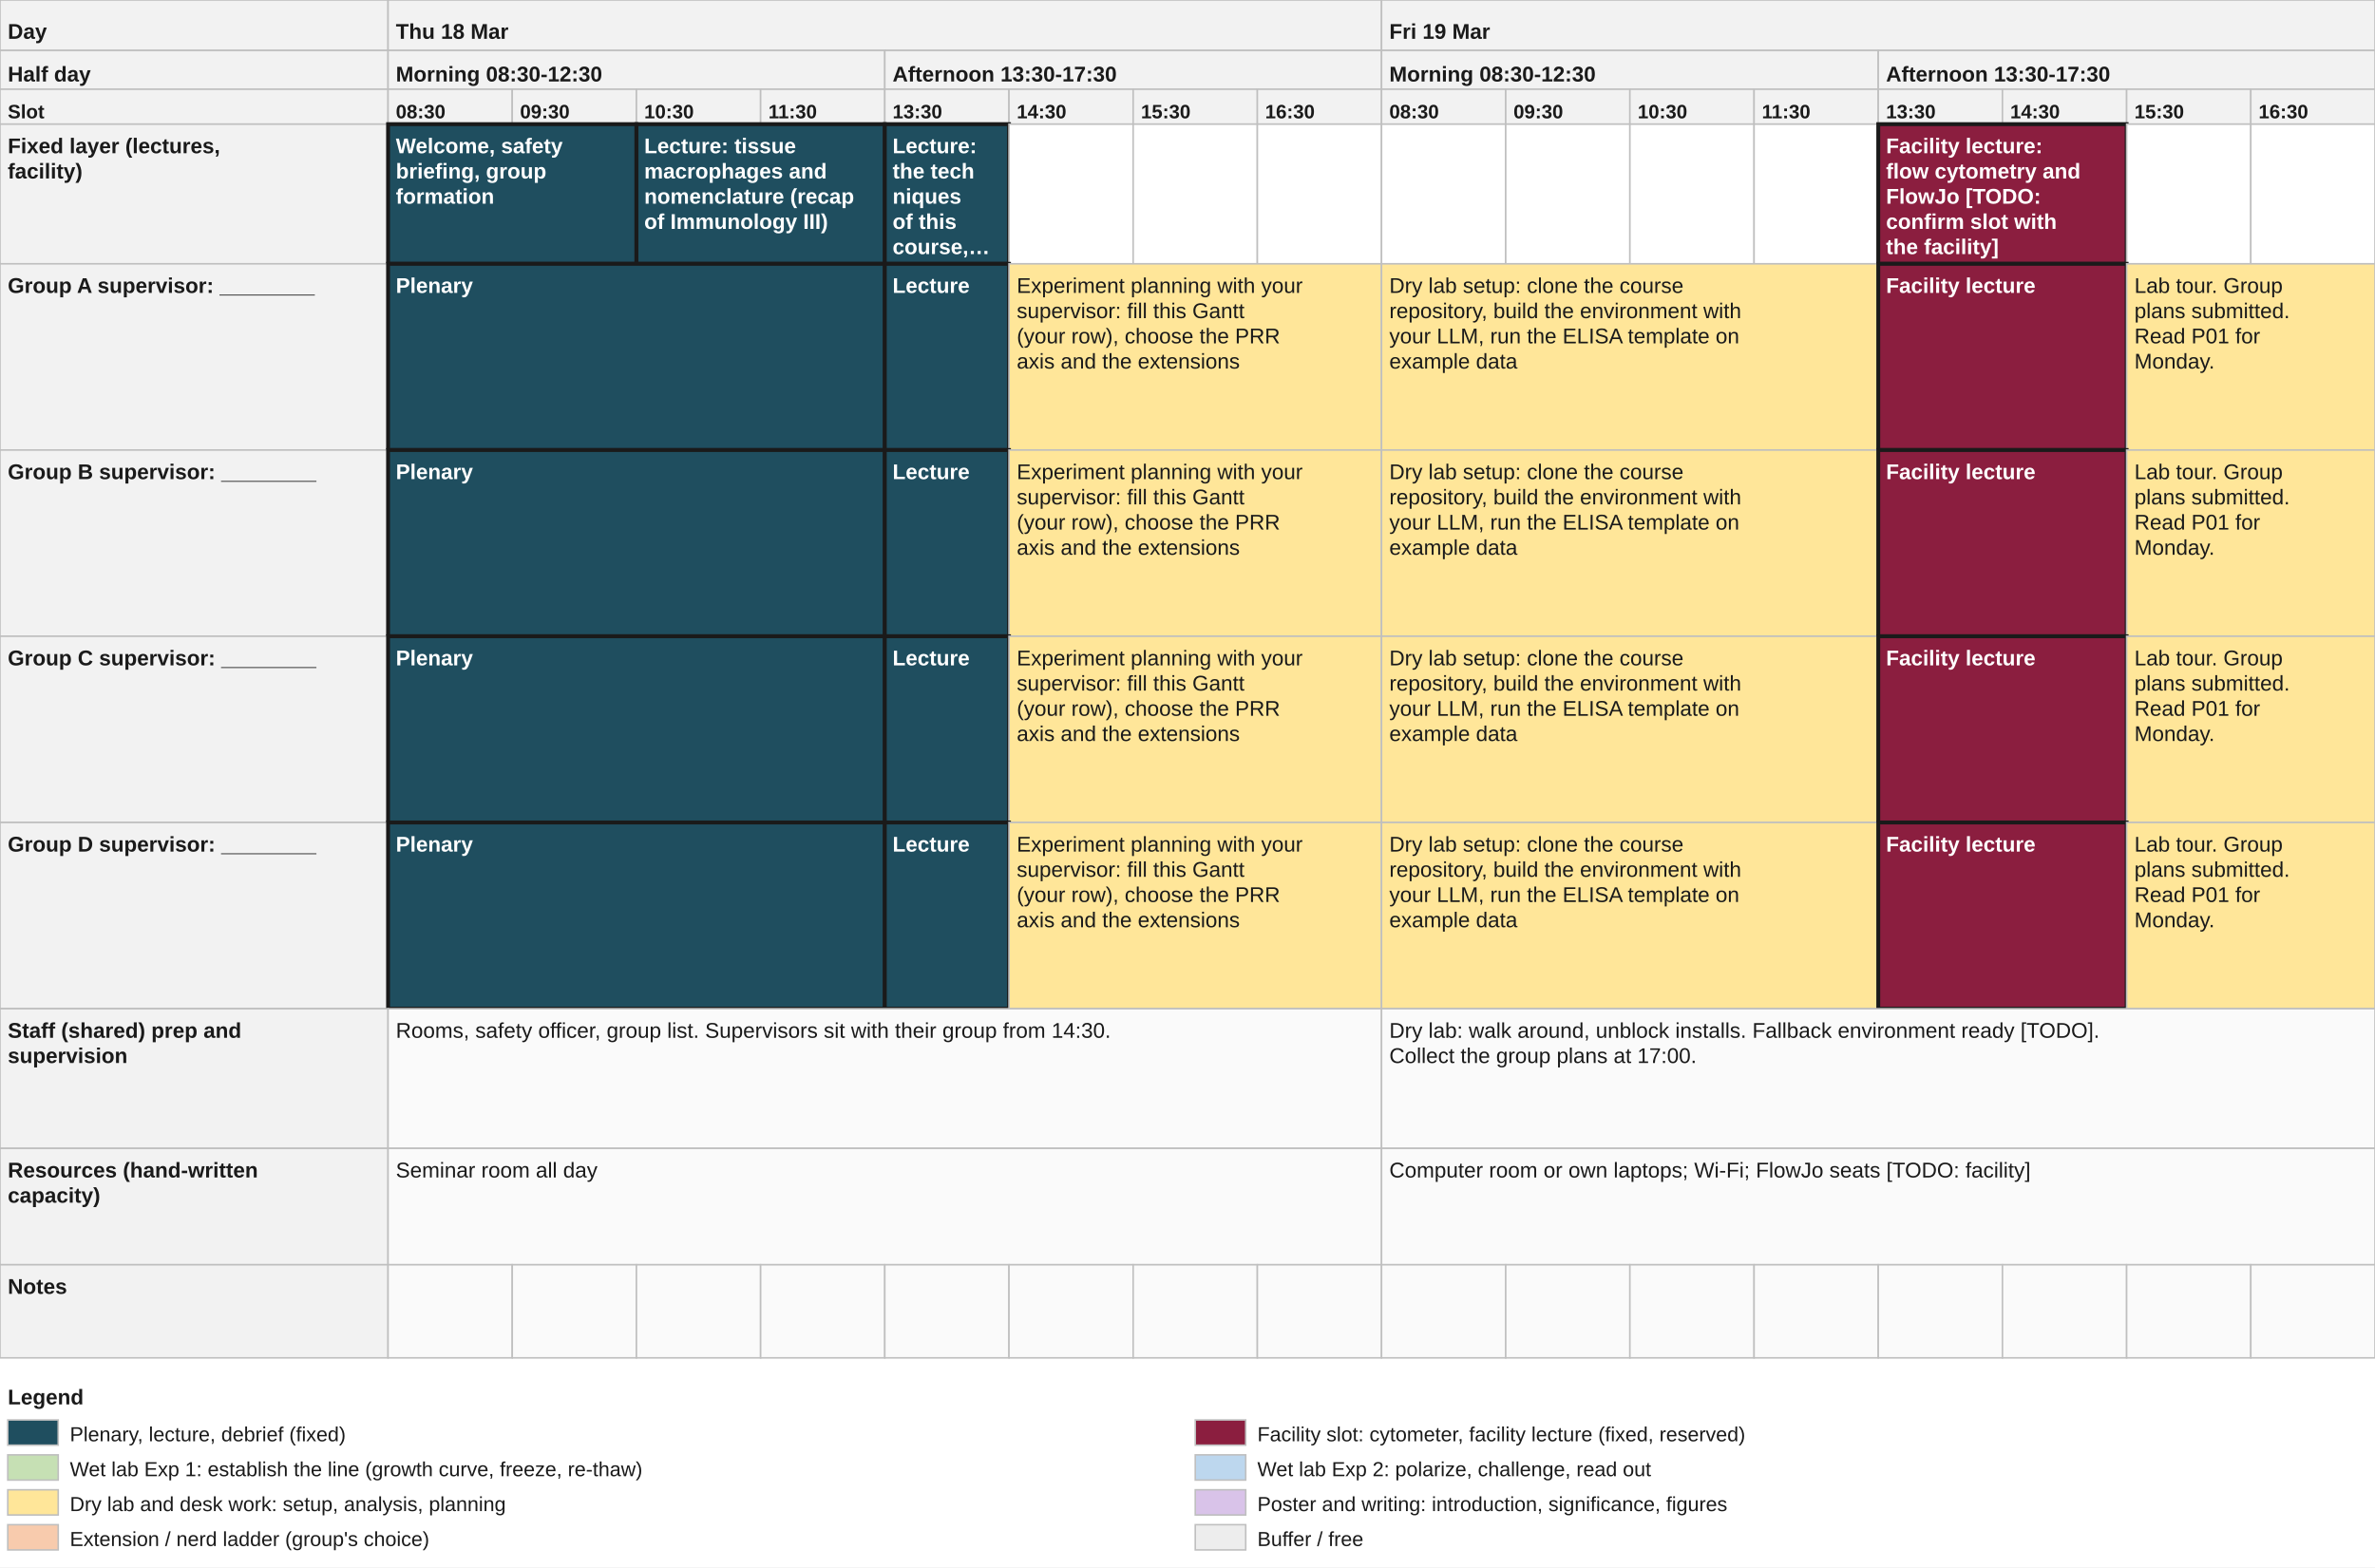
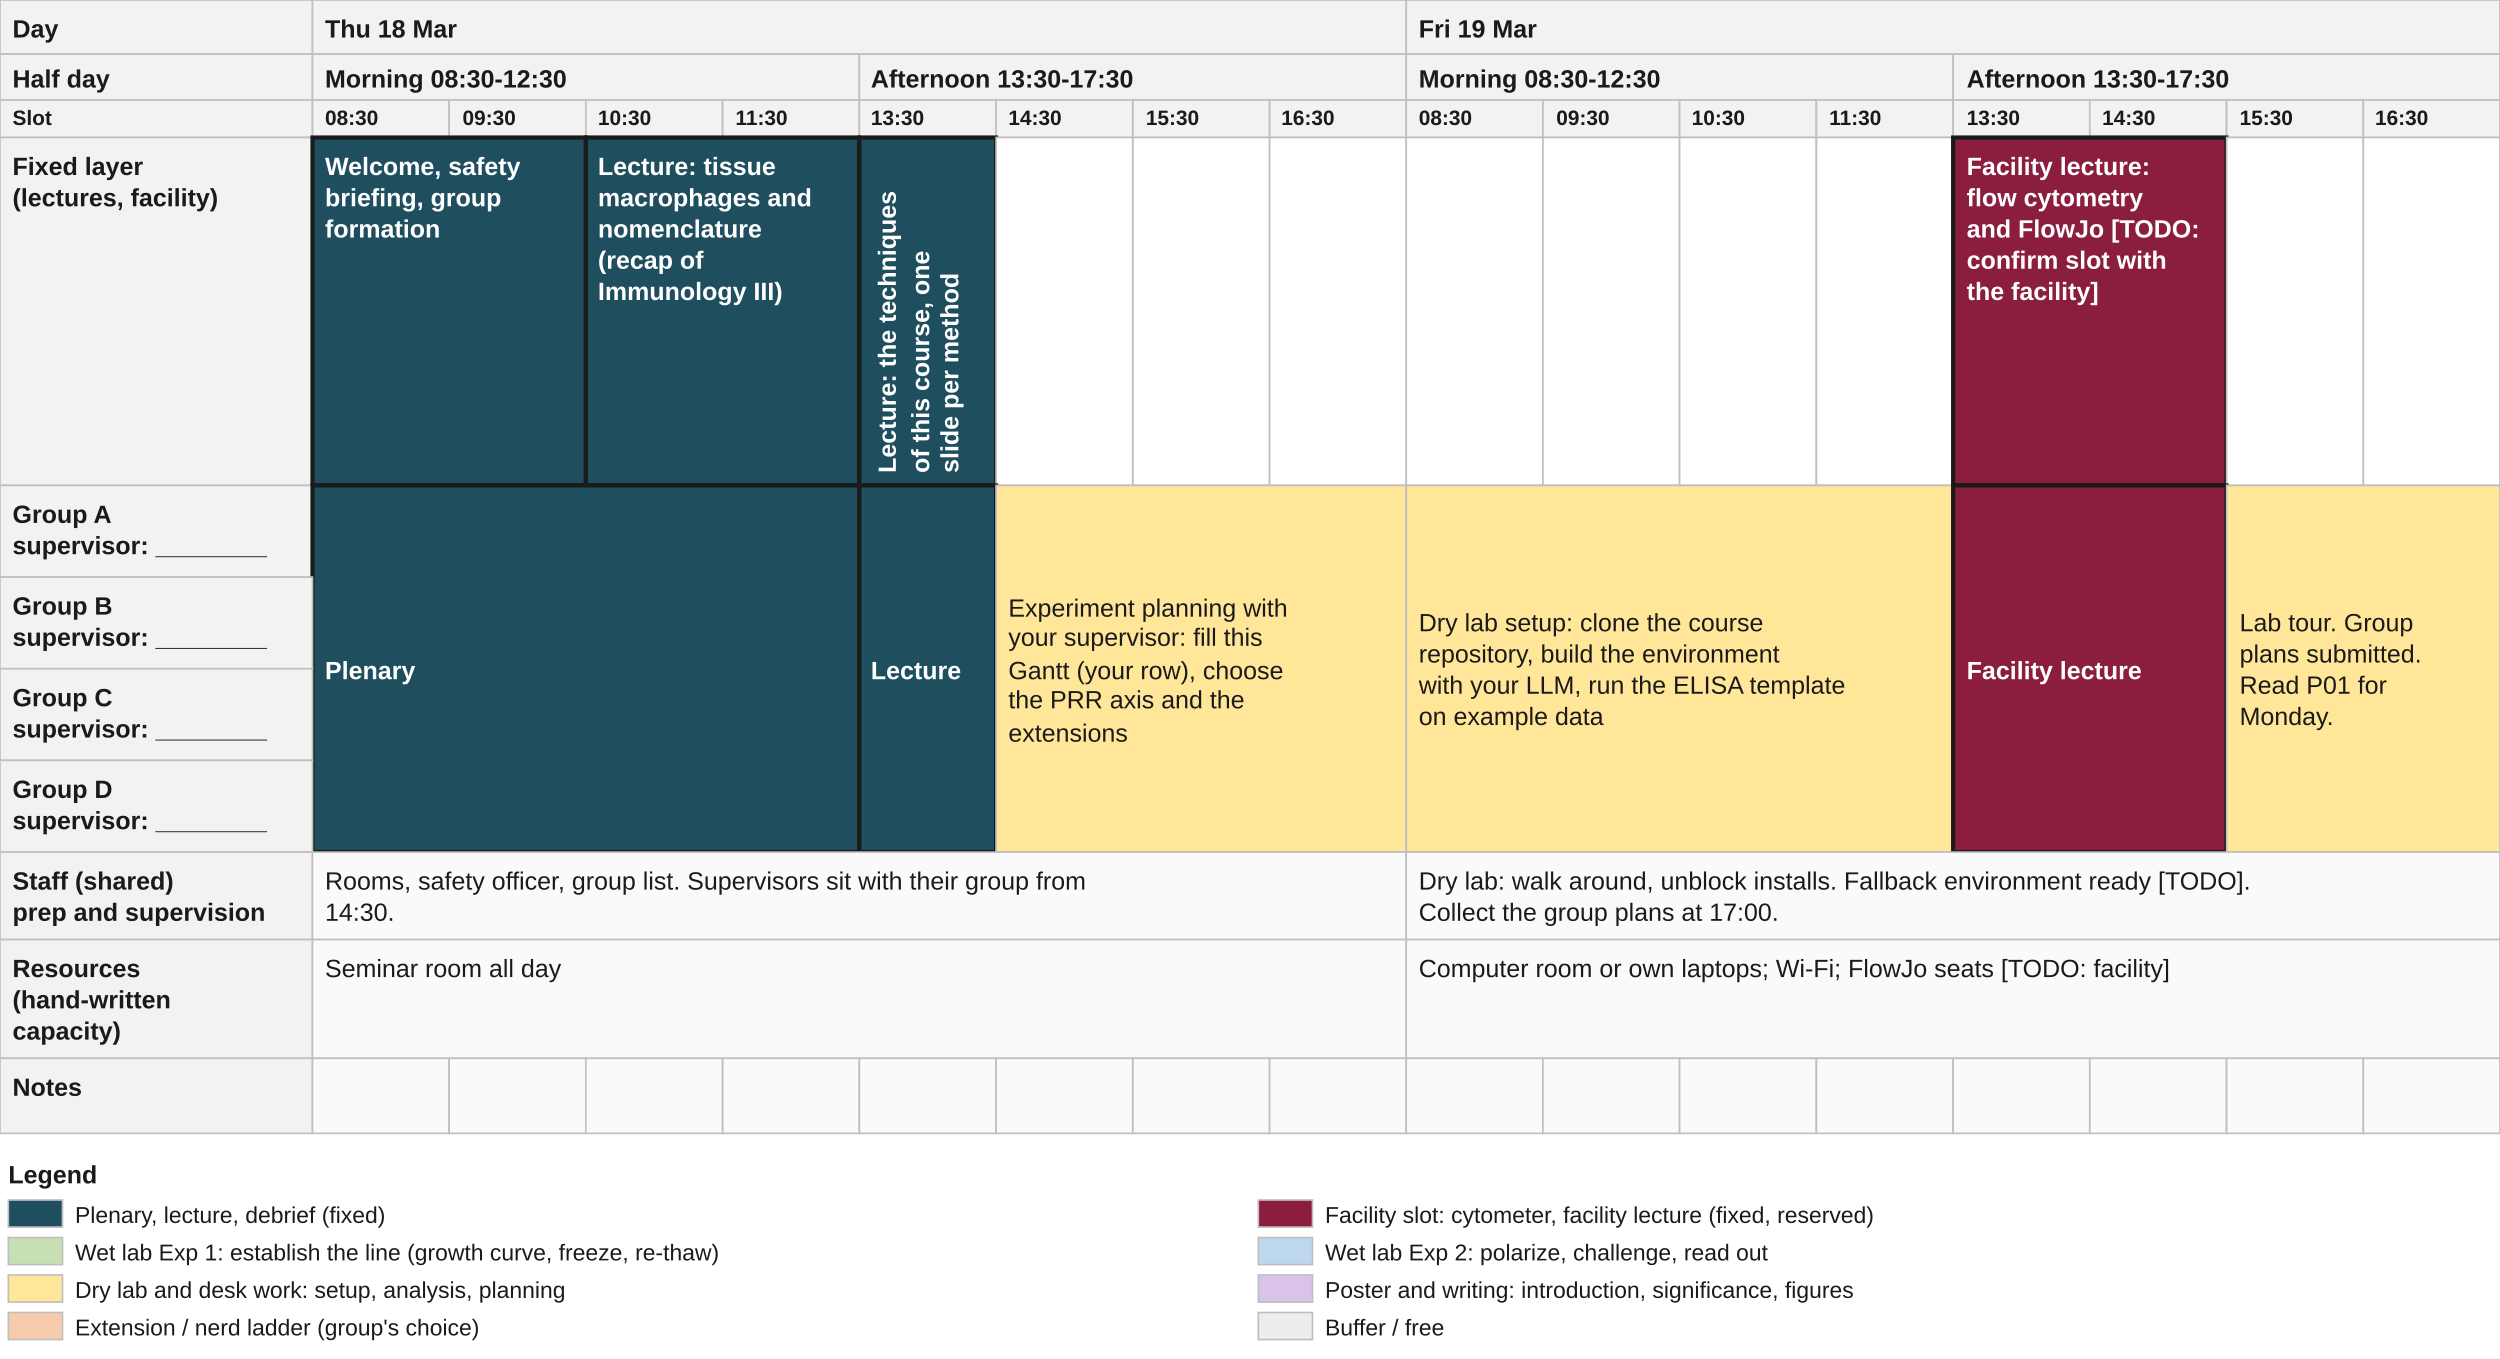
- <svg xmlns="http://www.w3.org/2000/svg" viewBox="0 0 1224 808" width="1224" height="808" font-family="Arial, Helvetica, sans-serif">
-   <rect x="0" y="0" width="1224" height="808" fill="#ffffff" />
-   <rect x="0" y="0" width="200" height="26" fill="#F2F2F2" stroke="#BFBFBF" stroke-width="0.8" />
-   <text x="4" y="20" font-size="11" fill="#1A1A1A" font-weight="bold">Day</text>
-   <rect x="200" y="0" width="512" height="26" fill="#F2F2F2" stroke="#BFBFBF" stroke-width="0.8" />
-   <text x="204" y="20" font-size="11" fill="#1A1A1A" font-weight="bold">Thu 18 Mar</text>
-   <rect x="712" y="0" width="512" height="26" fill="#F2F2F2" stroke="#BFBFBF" stroke-width="0.8" />
-   <text x="716" y="20" font-size="11" fill="#1A1A1A" font-weight="bold">Fri 19 Mar</text>
-   <rect x="0" y="26" width="200" height="20" fill="#F2F2F2" stroke="#BFBFBF" stroke-width="0.8" />
-   <text x="4" y="42" font-size="11" fill="#1A1A1A" font-weight="bold">Half day</text>
-   <rect x="200" y="26" width="256" height="20" fill="#F2F2F2" stroke="#BFBFBF" stroke-width="0.8" />
-   <text x="204" y="42" font-size="11" fill="#1A1A1A" font-weight="bold">Morning 08:30-12:30</text>
-   <rect x="456" y="26" width="256" height="20" fill="#F2F2F2" stroke="#BFBFBF" stroke-width="0.8" />
-   <text x="460" y="42" font-size="11" fill="#1A1A1A" font-weight="bold">Afternoon 13:30-17:30</text>
-   <rect x="712" y="26" width="256" height="20" fill="#F2F2F2" stroke="#BFBFBF" stroke-width="0.8" />
-   <text x="716" y="42" font-size="11" fill="#1A1A1A" font-weight="bold">Morning 08:30-12:30</text>
-   <rect x="968" y="26" width="256" height="20" fill="#F2F2F2" stroke="#BFBFBF" stroke-width="0.8" />
-   <text x="972" y="42" font-size="11" fill="#1A1A1A" font-weight="bold">Afternoon 13:30-17:30</text>
-   <rect x="0" y="46" width="200" height="18" fill="#F2F2F2" stroke="#BFBFBF" stroke-width="0.8" />
-   <text x="4" y="61" font-size="10" fill="#1A1A1A" font-weight="bold">Slot</text>
-   <rect x="200" y="46" width="64" height="18" fill="#F2F2F2" stroke="#BFBFBF" stroke-width="0.8" />
-   <text x="204" y="61" font-size="10" fill="#1A1A1A" font-weight="bold">08:30</text>
-   <rect x="264" y="46" width="64" height="18" fill="#F2F2F2" stroke="#BFBFBF" stroke-width="0.8" />
-   <text x="268" y="61" font-size="10" fill="#1A1A1A" font-weight="bold">09:30</text>
-   <rect x="328" y="46" width="64" height="18" fill="#F2F2F2" stroke="#BFBFBF" stroke-width="0.8" />
-   <text x="332" y="61" font-size="10" fill="#1A1A1A" font-weight="bold">10:30</text>
-   <rect x="392" y="46" width="64" height="18" fill="#F2F2F2" stroke="#BFBFBF" stroke-width="0.8" />
-   <text x="396" y="61" font-size="10" fill="#1A1A1A" font-weight="bold">11:30</text>
-   <rect x="456" y="46" width="64" height="18" fill="#F2F2F2" stroke="#BFBFBF" stroke-width="0.8" />
-   <text x="460" y="61" font-size="10" fill="#1A1A1A" font-weight="bold">13:30</text>
-   <rect x="520" y="46" width="64" height="18" fill="#F2F2F2" stroke="#BFBFBF" stroke-width="0.8" />
-   <text x="524" y="61" font-size="10" fill="#1A1A1A" font-weight="bold">14:30</text>
-   <rect x="584" y="46" width="64" height="18" fill="#F2F2F2" stroke="#BFBFBF" stroke-width="0.8" />
-   <text x="588" y="61" font-size="10" fill="#1A1A1A" font-weight="bold">15:30</text>
-   <rect x="648" y="46" width="64" height="18" fill="#F2F2F2" stroke="#BFBFBF" stroke-width="0.8" />
-   <text x="652" y="61" font-size="10" fill="#1A1A1A" font-weight="bold">16:30</text>
-   <rect x="712" y="46" width="64" height="18" fill="#F2F2F2" stroke="#BFBFBF" stroke-width="0.8" />
-   <text x="716" y="61" font-size="10" fill="#1A1A1A" font-weight="bold">08:30</text>
-   <rect x="776" y="46" width="64" height="18" fill="#F2F2F2" stroke="#BFBFBF" stroke-width="0.8" />
-   <text x="780" y="61" font-size="10" fill="#1A1A1A" font-weight="bold">09:30</text>
-   <rect x="840" y="46" width="64" height="18" fill="#F2F2F2" stroke="#BFBFBF" stroke-width="0.8" />
-   <text x="844" y="61" font-size="10" fill="#1A1A1A" font-weight="bold">10:30</text>
-   <rect x="904" y="46" width="64" height="18" fill="#F2F2F2" stroke="#BFBFBF" stroke-width="0.8" />
-   <text x="908" y="61" font-size="10" fill="#1A1A1A" font-weight="bold">11:30</text>
-   <rect x="968" y="46" width="64" height="18" fill="#F2F2F2" stroke="#BFBFBF" stroke-width="0.8" />
-   <text x="972" y="61" font-size="10" fill="#1A1A1A" font-weight="bold">13:30</text>
-   <rect x="1032" y="46" width="64" height="18" fill="#F2F2F2" stroke="#BFBFBF" stroke-width="0.8" />
-   <text x="1036" y="61" font-size="10" fill="#1A1A1A" font-weight="bold">14:30</text>
-   <rect x="1096" y="46" width="64" height="18" fill="#F2F2F2" stroke="#BFBFBF" stroke-width="0.8" />
-   <text x="1100" y="61" font-size="10" fill="#1A1A1A" font-weight="bold">15:30</text>
-   <rect x="1160" y="46" width="64" height="18" fill="#F2F2F2" stroke="#BFBFBF" stroke-width="0.8" />
-   <text x="1164" y="61" font-size="10" fill="#1A1A1A" font-weight="bold">16:30</text>
-   <rect x="0" y="64" width="200" height="72" fill="#F2F2F2" stroke="#BFBFBF" stroke-width="0.8" />
-   <text x="4" y="79" font-size="11" fill="#1A1A1A" font-weight="bold">Fixed layer (lectures,</text>
-   <text x="4" y="92" font-size="11" fill="#1A1A1A" font-weight="bold">facility)</text>
-   <rect x="200" y="64" width="128" height="72" fill="#1F4E5F" stroke="#1A1A1A" stroke-width="2" />
-   <text x="204" y="79" font-size="11" fill="#FFFFFF" font-weight="bold">Welcome, safety</text>
-   <text x="204" y="92" font-size="11" fill="#FFFFFF" font-weight="bold">briefing, group</text>
-   <text x="204" y="105" font-size="11" fill="#FFFFFF" font-weight="bold">formation</text>
-   <rect x="328" y="64" width="128" height="72" fill="#1F4E5F" stroke="#1A1A1A" stroke-width="2" />
-   <text x="332" y="79" font-size="11" fill="#FFFFFF" font-weight="bold">Lecture: tissue</text>
-   <text x="332" y="92" font-size="11" fill="#FFFFFF" font-weight="bold">macrophages and</text>
-   <text x="332" y="105" font-size="11" fill="#FFFFFF" font-weight="bold">nomenclature (recap</text>
-   <text x="332" y="118" font-size="11" fill="#FFFFFF" font-weight="bold">of Immunology III)</text>
-   <rect x="456" y="64" width="64" height="72" fill="#1F4E5F" stroke="#1A1A1A" stroke-width="2" />
-   <text x="460" y="79" font-size="11" fill="#FFFFFF" font-weight="bold">Lecture:</text>
-   <text x="460" y="92" font-size="11" fill="#FFFFFF" font-weight="bold">the tech</text>
-   <text x="460" y="105" font-size="11" fill="#FFFFFF" font-weight="bold">niques</text>
-   <text x="460" y="118" font-size="11" fill="#FFFFFF" font-weight="bold">of this</text>
-   <text x="460" y="131" font-size="11" fill="#FFFFFF" font-weight="bold">course,…</text>
-   <rect x="520" y="64" width="64" height="72" fill="#FFFFFF" stroke="#BFBFBF" stroke-width="0.8" />
-   <rect x="584" y="64" width="64" height="72" fill="#FFFFFF" stroke="#BFBFBF" stroke-width="0.8" />
-   <rect x="648" y="64" width="64" height="72" fill="#FFFFFF" stroke="#BFBFBF" stroke-width="0.8" />
-   <rect x="712" y="64" width="64" height="72" fill="#FFFFFF" stroke="#BFBFBF" stroke-width="0.8" />
-   <rect x="776" y="64" width="64" height="72" fill="#FFFFFF" stroke="#BFBFBF" stroke-width="0.8" />
-   <rect x="840" y="64" width="64" height="72" fill="#FFFFFF" stroke="#BFBFBF" stroke-width="0.8" />
-   <rect x="904" y="64" width="64" height="72" fill="#FFFFFF" stroke="#BFBFBF" stroke-width="0.8" />
-   <rect x="968" y="64" width="128" height="72" fill="#8B1E3F" stroke="#1A1A1A" stroke-width="2" />
-   <text x="972" y="79" font-size="11" fill="#FFFFFF" font-weight="bold">Facility lecture:</text>
-   <text x="972" y="92" font-size="11" fill="#FFFFFF" font-weight="bold">flow cytometry and</text>
-   <text x="972" y="105" font-size="11" fill="#FFFFFF" font-weight="bold">FlowJo [TODO:</text>
-   <text x="972" y="118" font-size="11" fill="#FFFFFF" font-weight="bold">confirm slot with</text>
-   <text x="972" y="131" font-size="11" fill="#FFFFFF" font-weight="bold">the facility]</text>
-   <rect x="1096" y="64" width="64" height="72" fill="#FFFFFF" stroke="#BFBFBF" stroke-width="0.8" />
-   <rect x="1160" y="64" width="64" height="72" fill="#FFFFFF" stroke="#BFBFBF" stroke-width="0.8" />
-   <rect x="0" y="136" width="200" height="96" fill="#F2F2F2" stroke="#BFBFBF" stroke-width="0.8" />
-   <text x="4" y="151" font-size="11" fill="#1A1A1A" font-weight="bold">Group A supervisor: ________</text>
-   <rect x="200" y="136" width="256" height="96" fill="#1F4E5F" stroke="#1A1A1A" stroke-width="2" />
-   <text x="204" y="151" font-size="11" fill="#FFFFFF" font-weight="bold">Plenary</text>
-   <rect x="456" y="136" width="64" height="96" fill="#1F4E5F" stroke="#1A1A1A" stroke-width="2" />
-   <text x="460" y="151" font-size="11" fill="#FFFFFF" font-weight="bold">Lecture</text>
-   <rect x="520" y="136" width="192" height="96" fill="#FFE699" stroke="#BFBFBF" stroke-width="0.8" />
-   <text x="524" y="151" font-size="11" fill="#1A1A1A">Experiment planning with your</text>
-   <text x="524" y="164" font-size="11" fill="#1A1A1A">supervisor: fill this Gantt</text>
-   <text x="524" y="177" font-size="11" fill="#1A1A1A">(your row), choose the PRR</text>
-   <text x="524" y="190" font-size="11" fill="#1A1A1A">axis and the extensions</text>
-   <rect x="712" y="136" width="256" height="96" fill="#FFE699" stroke="#BFBFBF" stroke-width="0.8" />
-   <text x="716" y="151" font-size="11" fill="#1A1A1A">Dry lab setup: clone the course</text>
-   <text x="716" y="164" font-size="11" fill="#1A1A1A">repository, build the environment with</text>
-   <text x="716" y="177" font-size="11" fill="#1A1A1A">your LLM, run the ELISA template on</text>
-   <text x="716" y="190" font-size="11" fill="#1A1A1A">example data</text>
-   <rect x="968" y="136" width="128" height="96" fill="#8B1E3F" stroke="#1A1A1A" stroke-width="2" />
-   <text x="972" y="151" font-size="11" fill="#FFFFFF" font-weight="bold">Facility lecture</text>
-   <rect x="1096" y="136" width="128" height="96" fill="#FFE699" stroke="#BFBFBF" stroke-width="0.8" />
-   <text x="1100" y="151" font-size="11" fill="#1A1A1A">Lab tour. Group</text>
-   <text x="1100" y="164" font-size="11" fill="#1A1A1A">plans submitted.</text>
-   <text x="1100" y="177" font-size="11" fill="#1A1A1A">Read P01 for</text>
-   <text x="1100" y="190" font-size="11" fill="#1A1A1A">Monday.</text>
-   <rect x="0" y="232" width="200" height="96" fill="#F2F2F2" stroke="#BFBFBF" stroke-width="0.8" />
-   <text x="4" y="247" font-size="11" fill="#1A1A1A" font-weight="bold">Group B supervisor: ________</text>
-   <rect x="200" y="232" width="256" height="96" fill="#1F4E5F" stroke="#1A1A1A" stroke-width="2" />
-   <text x="204" y="247" font-size="11" fill="#FFFFFF" font-weight="bold">Plenary</text>
-   <rect x="456" y="232" width="64" height="96" fill="#1F4E5F" stroke="#1A1A1A" stroke-width="2" />
-   <text x="460" y="247" font-size="11" fill="#FFFFFF" font-weight="bold">Lecture</text>
-   <rect x="520" y="232" width="192" height="96" fill="#FFE699" stroke="#BFBFBF" stroke-width="0.8" />
-   <text x="524" y="247" font-size="11" fill="#1A1A1A">Experiment planning with your</text>
-   <text x="524" y="260" font-size="11" fill="#1A1A1A">supervisor: fill this Gantt</text>
-   <text x="524" y="273" font-size="11" fill="#1A1A1A">(your row), choose the PRR</text>
-   <text x="524" y="286" font-size="11" fill="#1A1A1A">axis and the extensions</text>
-   <rect x="712" y="232" width="256" height="96" fill="#FFE699" stroke="#BFBFBF" stroke-width="0.8" />
-   <text x="716" y="247" font-size="11" fill="#1A1A1A">Dry lab setup: clone the course</text>
-   <text x="716" y="260" font-size="11" fill="#1A1A1A">repository, build the environment with</text>
-   <text x="716" y="273" font-size="11" fill="#1A1A1A">your LLM, run the ELISA template on</text>
-   <text x="716" y="286" font-size="11" fill="#1A1A1A">example data</text>
-   <rect x="968" y="232" width="128" height="96" fill="#8B1E3F" stroke="#1A1A1A" stroke-width="2" />
-   <text x="972" y="247" font-size="11" fill="#FFFFFF" font-weight="bold">Facility lecture</text>
-   <rect x="1096" y="232" width="128" height="96" fill="#FFE699" stroke="#BFBFBF" stroke-width="0.8" />
-   <text x="1100" y="247" font-size="11" fill="#1A1A1A">Lab tour. Group</text>
-   <text x="1100" y="260" font-size="11" fill="#1A1A1A">plans submitted.</text>
-   <text x="1100" y="273" font-size="11" fill="#1A1A1A">Read P01 for</text>
-   <text x="1100" y="286" font-size="11" fill="#1A1A1A">Monday.</text>
-   <rect x="0" y="328" width="200" height="96" fill="#F2F2F2" stroke="#BFBFBF" stroke-width="0.8" />
-   <text x="4" y="343" font-size="11" fill="#1A1A1A" font-weight="bold">Group C supervisor: ________</text>
-   <rect x="200" y="328" width="256" height="96" fill="#1F4E5F" stroke="#1A1A1A" stroke-width="2" />
-   <text x="204" y="343" font-size="11" fill="#FFFFFF" font-weight="bold">Plenary</text>
-   <rect x="456" y="328" width="64" height="96" fill="#1F4E5F" stroke="#1A1A1A" stroke-width="2" />
-   <text x="460" y="343" font-size="11" fill="#FFFFFF" font-weight="bold">Lecture</text>
-   <rect x="520" y="328" width="192" height="96" fill="#FFE699" stroke="#BFBFBF" stroke-width="0.8" />
-   <text x="524" y="343" font-size="11" fill="#1A1A1A">Experiment planning with your</text>
-   <text x="524" y="356" font-size="11" fill="#1A1A1A">supervisor: fill this Gantt</text>
-   <text x="524" y="369" font-size="11" fill="#1A1A1A">(your row), choose the PRR</text>
-   <text x="524" y="382" font-size="11" fill="#1A1A1A">axis and the extensions</text>
-   <rect x="712" y="328" width="256" height="96" fill="#FFE699" stroke="#BFBFBF" stroke-width="0.8" />
-   <text x="716" y="343" font-size="11" fill="#1A1A1A">Dry lab setup: clone the course</text>
-   <text x="716" y="356" font-size="11" fill="#1A1A1A">repository, build the environment with</text>
-   <text x="716" y="369" font-size="11" fill="#1A1A1A">your LLM, run the ELISA template on</text>
-   <text x="716" y="382" font-size="11" fill="#1A1A1A">example data</text>
-   <rect x="968" y="328" width="128" height="96" fill="#8B1E3F" stroke="#1A1A1A" stroke-width="2" />
-   <text x="972" y="343" font-size="11" fill="#FFFFFF" font-weight="bold">Facility lecture</text>
-   <rect x="1096" y="328" width="128" height="96" fill="#FFE699" stroke="#BFBFBF" stroke-width="0.8" />
-   <text x="1100" y="343" font-size="11" fill="#1A1A1A">Lab tour. Group</text>
-   <text x="1100" y="356" font-size="11" fill="#1A1A1A">plans submitted.</text>
-   <text x="1100" y="369" font-size="11" fill="#1A1A1A">Read P01 for</text>
-   <text x="1100" y="382" font-size="11" fill="#1A1A1A">Monday.</text>
-   <rect x="0" y="424" width="200" height="96" fill="#F2F2F2" stroke="#BFBFBF" stroke-width="0.8" />
-   <text x="4" y="439" font-size="11" fill="#1A1A1A" font-weight="bold">Group D supervisor: ________</text>
-   <rect x="200" y="424" width="256" height="96" fill="#1F4E5F" stroke="#1A1A1A" stroke-width="2" />
-   <text x="204" y="439" font-size="11" fill="#FFFFFF" font-weight="bold">Plenary</text>
-   <rect x="456" y="424" width="64" height="96" fill="#1F4E5F" stroke="#1A1A1A" stroke-width="2" />
-   <text x="460" y="439" font-size="11" fill="#FFFFFF" font-weight="bold">Lecture</text>
-   <rect x="520" y="424" width="192" height="96" fill="#FFE699" stroke="#BFBFBF" stroke-width="0.8" />
-   <text x="524" y="439" font-size="11" fill="#1A1A1A">Experiment planning with your</text>
-   <text x="524" y="452" font-size="11" fill="#1A1A1A">supervisor: fill this Gantt</text>
-   <text x="524" y="465" font-size="11" fill="#1A1A1A">(your row), choose the PRR</text>
-   <text x="524" y="478" font-size="11" fill="#1A1A1A">axis and the extensions</text>
-   <rect x="712" y="424" width="256" height="96" fill="#FFE699" stroke="#BFBFBF" stroke-width="0.8" />
-   <text x="716" y="439" font-size="11" fill="#1A1A1A">Dry lab setup: clone the course</text>
-   <text x="716" y="452" font-size="11" fill="#1A1A1A">repository, build the environment with</text>
-   <text x="716" y="465" font-size="11" fill="#1A1A1A">your LLM, run the ELISA template on</text>
-   <text x="716" y="478" font-size="11" fill="#1A1A1A">example data</text>
-   <rect x="968" y="424" width="128" height="96" fill="#8B1E3F" stroke="#1A1A1A" stroke-width="2" />
-   <text x="972" y="439" font-size="11" fill="#FFFFFF" font-weight="bold">Facility lecture</text>
-   <rect x="1096" y="424" width="128" height="96" fill="#FFE699" stroke="#BFBFBF" stroke-width="0.8" />
-   <text x="1100" y="439" font-size="11" fill="#1A1A1A">Lab tour. Group</text>
-   <text x="1100" y="452" font-size="11" fill="#1A1A1A">plans submitted.</text>
-   <text x="1100" y="465" font-size="11" fill="#1A1A1A">Read P01 for</text>
-   <text x="1100" y="478" font-size="11" fill="#1A1A1A">Monday.</text>
-   <rect x="0" y="520" width="200" height="72" fill="#F2F2F2" stroke="#BFBFBF" stroke-width="0.8" />
-   <text x="4" y="535" font-size="11" fill="#1A1A1A" font-weight="bold">Staff (shared) prep and</text>
-   <text x="4" y="548" font-size="11" fill="#1A1A1A" font-weight="bold">supervision</text>
-   <rect x="200" y="520" width="512" height="72" fill="#FAFAFA" stroke="#BFBFBF" stroke-width="0.8" />
-   <text x="204" y="535" font-size="11" fill="#1A1A1A">Rooms, safety officer, group list. Supervisors sit with their group from 14:30.</text>
-   <rect x="712" y="520" width="512" height="72" fill="#FAFAFA" stroke="#BFBFBF" stroke-width="0.8" />
-   <text x="716" y="535" font-size="11" fill="#1A1A1A">Dry lab: walk around, unblock installs. Fallback environment ready [TODO].</text>
-   <text x="716" y="548" font-size="11" fill="#1A1A1A">Collect the group plans at 17:00.</text>
-   <rect x="0" y="592" width="200" height="60" fill="#F2F2F2" stroke="#BFBFBF" stroke-width="0.8" />
-   <text x="4" y="607" font-size="11" fill="#1A1A1A" font-weight="bold">Resources (hand-written</text>
-   <text x="4" y="620" font-size="11" fill="#1A1A1A" font-weight="bold">capacity)</text>
-   <rect x="200" y="592" width="512" height="60" fill="#FAFAFA" stroke="#BFBFBF" stroke-width="0.8" />
-   <text x="204" y="607" font-size="11" fill="#1A1A1A">Seminar room all day</text>
-   <rect x="712" y="592" width="512" height="60" fill="#FAFAFA" stroke="#BFBFBF" stroke-width="0.8" />
-   <text x="716" y="607" font-size="11" fill="#1A1A1A">Computer room or own laptops; Wi-Fi; FlowJo seats [TODO: facility]</text>
-   <rect x="0" y="652" width="200" height="48" fill="#F2F2F2" stroke="#BFBFBF" stroke-width="0.8" />
-   <text x="4" y="667" font-size="11" fill="#1A1A1A" font-weight="bold">Notes</text>
-   <rect x="200" y="652" width="64" height="48" fill="#FAFAFA" stroke="#BFBFBF" stroke-width="0.8" />
-   <rect x="264" y="652" width="64" height="48" fill="#FAFAFA" stroke="#BFBFBF" stroke-width="0.8" />
-   <rect x="328" y="652" width="64" height="48" fill="#FAFAFA" stroke="#BFBFBF" stroke-width="0.8" />
-   <rect x="392" y="652" width="64" height="48" fill="#FAFAFA" stroke="#BFBFBF" stroke-width="0.8" />
-   <rect x="456" y="652" width="64" height="48" fill="#FAFAFA" stroke="#BFBFBF" stroke-width="0.8" />
-   <rect x="520" y="652" width="64" height="48" fill="#FAFAFA" stroke="#BFBFBF" stroke-width="0.8" />
-   <rect x="584" y="652" width="64" height="48" fill="#FAFAFA" stroke="#BFBFBF" stroke-width="0.8" />
-   <rect x="648" y="652" width="64" height="48" fill="#FAFAFA" stroke="#BFBFBF" stroke-width="0.8" />
-   <rect x="712" y="652" width="64" height="48" fill="#FAFAFA" stroke="#BFBFBF" stroke-width="0.8" />
-   <rect x="776" y="652" width="64" height="48" fill="#FAFAFA" stroke="#BFBFBF" stroke-width="0.8" />
-   <rect x="840" y="652" width="64" height="48" fill="#FAFAFA" stroke="#BFBFBF" stroke-width="0.8" />
-   <rect x="904" y="652" width="64" height="48" fill="#FAFAFA" stroke="#BFBFBF" stroke-width="0.8" />
-   <rect x="968" y="652" width="64" height="48" fill="#FAFAFA" stroke="#BFBFBF" stroke-width="0.8" />
-   <rect x="1032" y="652" width="64" height="48" fill="#FAFAFA" stroke="#BFBFBF" stroke-width="0.8" />
-   <rect x="1096" y="652" width="64" height="48" fill="#FAFAFA" stroke="#BFBFBF" stroke-width="0.8" />
-   <rect x="1160" y="652" width="64" height="48" fill="#FAFAFA" stroke="#BFBFBF" stroke-width="0.8" />
-   <text x="4" y="724" font-size="11" font-weight="bold" fill="#1A1A1A">Legend</text>
-   <rect x="4" y="732" width="26" height="13" fill="#1F4E5F" stroke="#BFBFBF" stroke-width="0.8" />
-   <text x="36" y="743" font-size="10.5" fill="#1A1A1A">Plenary, lecture, debrief (fixed)</text>
-   <rect x="616" y="732" width="26" height="13" fill="#8B1E3F" stroke="#BFBFBF" stroke-width="0.8" />
-   <text x="648" y="743" font-size="10.5" fill="#1A1A1A">Facility slot: cytometer, facility lecture (fixed, reserved)</text>
-   <rect x="4" y="750" width="26" height="13" fill="#C6E0B4" stroke="#BFBFBF" stroke-width="0.8" />
-   <text x="36" y="761" font-size="10.5" fill="#1A1A1A">Wet lab Exp 1: establish the line (growth curve, freeze, re-thaw)</text>
-   <rect x="616" y="750" width="26" height="13" fill="#BDD7EE" stroke="#BFBFBF" stroke-width="0.8" />
-   <text x="648" y="761" font-size="10.5" fill="#1A1A1A">Wet lab Exp 2: polarize, challenge, read out</text>
-   <rect x="4" y="768" width="26" height="13" fill="#FFE699" stroke="#BFBFBF" stroke-width="0.8" />
-   <text x="36" y="779" font-size="10.5" fill="#1A1A1A">Dry lab and desk work: setup, analysis, planning</text>
-   <rect x="616" y="768" width="26" height="13" fill="#D9C3E9" stroke="#BFBFBF" stroke-width="0.8" />
-   <text x="648" y="779" font-size="10.5" fill="#1A1A1A">Poster and writing: introduction, significance, figures</text>
-   <rect x="4" y="786" width="26" height="13" fill="#F8CBAD" stroke="#BFBFBF" stroke-width="0.8" />
-   <text x="36" y="797" font-size="10.5" fill="#1A1A1A">Extension / nerd ladder (group's choice)</text>
-   <rect x="616" y="786" width="26" height="13" fill="#EDEDED" stroke="#BFBFBF" stroke-width="0.8" />
-   <text x="648" y="797" font-size="10.5" fill="#1A1A1A">Buffer / free</text>
+ <svg xmlns="http://www.w3.org/2000/svg" viewBox="0 0 1200 652.0" width="1200" height="652.0" font-family="Arial, Helvetica, sans-serif">
+   <rect x="0" y="0" width="1200" height="652.0" fill="#ffffff" />
+   <rect x="0.0" y="0" width="150.0" height="26" fill="#F2F2F2" stroke="#BFBFBF" stroke-width="0.8" />
+   <text x="6" y="18" font-size="12" fill="#1A1A1A" font-weight="bold">Day</text>
+   <rect x="150.0" y="0" width="525.0" height="26" fill="#F2F2F2" stroke="#BFBFBF" stroke-width="0.8" />
+   <text x="156" y="18" font-size="12" fill="#1A1A1A" font-weight="bold">Thu 18 Mar</text>
+   <rect x="675.0" y="0" width="525.0" height="26" fill="#F2F2F2" stroke="#BFBFBF" stroke-width="0.8" />
+   <text x="681" y="18" font-size="12" fill="#1A1A1A" font-weight="bold">Fri 19 Mar</text>
+   <rect x="0.0" y="26" width="150.0" height="22" fill="#F2F2F2" stroke="#BFBFBF" stroke-width="0.8" />
+   <text x="6" y="42" font-size="12" fill="#1A1A1A" font-weight="bold">Half day</text>
+   <rect x="150.0" y="26" width="262.5" height="22" fill="#F2F2F2" stroke="#BFBFBF" stroke-width="0.8" />
+   <text x="156" y="42" font-size="12" fill="#1A1A1A" font-weight="bold">Morning 08:30-12:30</text>
+   <rect x="412.5" y="26" width="262.5" height="22" fill="#F2F2F2" stroke="#BFBFBF" stroke-width="0.8" />
+   <text x="418" y="42" font-size="12" fill="#1A1A1A" font-weight="bold">Afternoon 13:30-17:30</text>
+   <rect x="675.0" y="26" width="262.5" height="22" fill="#F2F2F2" stroke="#BFBFBF" stroke-width="0.8" />
+   <text x="681" y="42" font-size="12" fill="#1A1A1A" font-weight="bold">Morning 08:30-12:30</text>
+   <rect x="937.5" y="26" width="262.5" height="22" fill="#F2F2F2" stroke="#BFBFBF" stroke-width="0.8" />
+   <text x="944" y="42" font-size="12" fill="#1A1A1A" font-weight="bold">Afternoon 13:30-17:30</text>
+   <rect x="0.0" y="48" width="150.0" height="18" fill="#F2F2F2" stroke="#BFBFBF" stroke-width="0.8" />
+   <text x="6" y="60" font-size="10" fill="#1A1A1A" font-weight="bold">Slot</text>
+   <rect x="150.0" y="48" width="65.6" height="18" fill="#F2F2F2" stroke="#BFBFBF" stroke-width="0.8" />
+   <text x="156" y="60" font-size="10" fill="#1A1A1A" font-weight="bold">08:30</text>
+   <rect x="215.6" y="48" width="65.6" height="18" fill="#F2F2F2" stroke="#BFBFBF" stroke-width="0.8" />
+   <text x="222" y="60" font-size="10" fill="#1A1A1A" font-weight="bold">09:30</text>
+   <rect x="281.2" y="48" width="65.6" height="18" fill="#F2F2F2" stroke="#BFBFBF" stroke-width="0.8" />
+   <text x="287" y="60" font-size="10" fill="#1A1A1A" font-weight="bold">10:30</text>
+   <rect x="346.9" y="48" width="65.6" height="18" fill="#F2F2F2" stroke="#BFBFBF" stroke-width="0.8" />
+   <text x="353" y="60" font-size="10" fill="#1A1A1A" font-weight="bold">11:30</text>
+   <rect x="412.5" y="48" width="65.6" height="18" fill="#F2F2F2" stroke="#BFBFBF" stroke-width="0.8" />
+   <text x="418" y="60" font-size="10" fill="#1A1A1A" font-weight="bold">13:30</text>
+   <rect x="478.1" y="48" width="65.6" height="18" fill="#F2F2F2" stroke="#BFBFBF" stroke-width="0.8" />
+   <text x="484" y="60" font-size="10" fill="#1A1A1A" font-weight="bold">14:30</text>
+   <rect x="543.8" y="48" width="65.6" height="18" fill="#F2F2F2" stroke="#BFBFBF" stroke-width="0.8" />
+   <text x="550" y="60" font-size="10" fill="#1A1A1A" font-weight="bold">15:30</text>
+   <rect x="609.4" y="48" width="65.6" height="18" fill="#F2F2F2" stroke="#BFBFBF" stroke-width="0.8" />
+   <text x="615" y="60" font-size="10" fill="#1A1A1A" font-weight="bold">16:30</text>
+   <rect x="675.0" y="48" width="65.6" height="18" fill="#F2F2F2" stroke="#BFBFBF" stroke-width="0.8" />
+   <text x="681" y="60" font-size="10" fill="#1A1A1A" font-weight="bold">08:30</text>
+   <rect x="740.6" y="48" width="65.6" height="18" fill="#F2F2F2" stroke="#BFBFBF" stroke-width="0.8" />
+   <text x="747" y="60" font-size="10" fill="#1A1A1A" font-weight="bold">09:30</text>
+   <rect x="806.2" y="48" width="65.6" height="18" fill="#F2F2F2" stroke="#BFBFBF" stroke-width="0.8" />
+   <text x="812" y="60" font-size="10" fill="#1A1A1A" font-weight="bold">10:30</text>
+   <rect x="871.9" y="48" width="65.6" height="18" fill="#F2F2F2" stroke="#BFBFBF" stroke-width="0.8" />
+   <text x="878" y="60" font-size="10" fill="#1A1A1A" font-weight="bold">11:30</text>
+   <rect x="937.5" y="48" width="65.6" height="18" fill="#F2F2F2" stroke="#BFBFBF" stroke-width="0.8" />
+   <text x="944" y="60" font-size="10" fill="#1A1A1A" font-weight="bold">13:30</text>
+   <rect x="1003.1" y="48" width="65.6" height="18" fill="#F2F2F2" stroke="#BFBFBF" stroke-width="0.8" />
+   <text x="1009" y="60" font-size="10" fill="#1A1A1A" font-weight="bold">14:30</text>
+   <rect x="1068.8" y="48" width="65.6" height="18" fill="#F2F2F2" stroke="#BFBFBF" stroke-width="0.8" />
+   <text x="1075" y="60" font-size="10" fill="#1A1A1A" font-weight="bold">15:30</text>
+   <rect x="1134.4" y="48" width="65.6" height="18" fill="#F2F2F2" stroke="#BFBFBF" stroke-width="0.8" />
+   <text x="1140" y="60" font-size="10" fill="#1A1A1A" font-weight="bold">16:30</text>
+   <rect x="0.0" y="66" width="150.0" height="167.0" fill="#F2F2F2" stroke="#BFBFBF" stroke-width="0.8" />
+   <text x="6" y="84" font-size="12" fill="#1A1A1A" font-weight="bold">Fixed layer</text>
+   <text x="6" y="99" font-size="12" fill="#1A1A1A" font-weight="bold">(lectures, facility)</text>
+   <rect x="150.0" y="66" width="131.2" height="167.0" fill="#1F4E5F" stroke="#1A1A1A" stroke-width="2" />
+   <text x="156" y="84" font-size="12" fill="#FFFFFF" font-weight="bold">Welcome, safety</text>
+   <text x="156" y="99" font-size="12" fill="#FFFFFF" font-weight="bold">briefing, group</text>
+   <text x="156" y="114" font-size="12" fill="#FFFFFF" font-weight="bold">formation</text>
+   <rect x="281.2" y="66" width="131.2" height="167.0" fill="#1F4E5F" stroke="#1A1A1A" stroke-width="2" />
+   <text x="287" y="84" font-size="12" fill="#FFFFFF" font-weight="bold">Lecture: tissue</text>
+   <text x="287" y="99" font-size="12" fill="#FFFFFF" font-weight="bold">macrophages and</text>
+   <text x="287" y="114" font-size="12" fill="#FFFFFF" font-weight="bold">nomenclature</text>
+   <text x="287" y="129" font-size="12" fill="#FFFFFF" font-weight="bold">(recap of</text>
+   <text x="287" y="144" font-size="12" fill="#FFFFFF" font-weight="bold">Immunology III)</text>
+   <rect x="412.5" y="66" width="65.6" height="167.0" fill="#1F4E5F" stroke="#1A1A1A" stroke-width="2" />
+   <text x="430" y="227" transform="rotate(-90 430 227)" font-size="12" fill="#FFFFFF" font-weight="bold">Lecture: the techniques</text>
+   <text x="446" y="227" transform="rotate(-90 446 227)" font-size="12" fill="#FFFFFF" font-weight="bold">of this course, one</text>
+   <text x="460" y="227" transform="rotate(-90 460 227)" font-size="12" fill="#FFFFFF" font-weight="bold">slide per method</text>
+   <rect x="478.1" y="66" width="65.6" height="167.0" fill="#FFFFFF" stroke="#BFBFBF" stroke-width="0.8" />
+   <rect x="543.8" y="66" width="65.6" height="167.0" fill="#FFFFFF" stroke="#BFBFBF" stroke-width="0.8" />
+   <rect x="609.4" y="66" width="65.6" height="167.0" fill="#FFFFFF" stroke="#BFBFBF" stroke-width="0.8" />
+   <rect x="675.0" y="66" width="65.6" height="167.0" fill="#FFFFFF" stroke="#BFBFBF" stroke-width="0.8" />
+   <rect x="740.6" y="66" width="65.6" height="167.0" fill="#FFFFFF" stroke="#BFBFBF" stroke-width="0.8" />
+   <rect x="806.2" y="66" width="65.6" height="167.0" fill="#FFFFFF" stroke="#BFBFBF" stroke-width="0.8" />
+   <rect x="871.9" y="66" width="65.6" height="167.0" fill="#FFFFFF" stroke="#BFBFBF" stroke-width="0.8" />
+   <rect x="937.5" y="66" width="131.2" height="167.0" fill="#8B1E3F" stroke="#1A1A1A" stroke-width="2" />
+   <text x="944" y="84" font-size="12" fill="#FFFFFF" font-weight="bold">Facility lecture:</text>
+   <text x="944" y="99" font-size="12" fill="#FFFFFF" font-weight="bold">flow cytometry</text>
+   <text x="944" y="114" font-size="12" fill="#FFFFFF" font-weight="bold">and FlowJo [TODO:</text>
+   <text x="944" y="129" font-size="12" fill="#FFFFFF" font-weight="bold">confirm slot with</text>
+   <text x="944" y="144" font-size="12" fill="#FFFFFF" font-weight="bold">the facility]</text>
+   <rect x="1068.8" y="66" width="65.6" height="167.0" fill="#FFFFFF" stroke="#BFBFBF" stroke-width="0.8" />
+   <rect x="1134.4" y="66" width="65.6" height="167.0" fill="#FFFFFF" stroke="#BFBFBF" stroke-width="0.8" />
+   <rect x="0.0" y="233.0" width="150.0" height="44" fill="#F2F2F2" stroke="#BFBFBF" stroke-width="0.8" />
+   <text x="6" y="251" font-size="12" fill="#1A1A1A" font-weight="bold">Group A</text>
+   <text x="6" y="266" font-size="12" fill="#1A1A1A" font-weight="bold">supervisor: ________</text>
+   <rect x="150.0" y="233.0" width="262.5" height="176" fill="#1F4E5F" stroke="#1A1A1A" stroke-width="2" />
+   <text x="156" y="326" font-size="12" fill="#FFFFFF" font-weight="bold">Plenary</text>
+   <rect x="412.5" y="233.0" width="65.6" height="176" fill="#1F4E5F" stroke="#1A1A1A" stroke-width="2" />
+   <text x="418" y="326" font-size="12" fill="#FFFFFF" font-weight="bold">Lecture</text>
+   <rect x="478.1" y="233.0" width="196.9" height="176" fill="#FFE699" stroke="#BFBFBF" stroke-width="0.8" />
+   <text x="484" y="296" font-size="12" fill="#1A1A1A">Experiment planning with</text>
+   <text x="484" y="310" font-size="12" fill="#1A1A1A">your supervisor: fill this</text>
+   <text x="484" y="326" font-size="12" fill="#1A1A1A">Gantt (your row), choose</text>
+   <text x="484" y="340" font-size="12" fill="#1A1A1A">the PRR axis and the</text>
+   <text x="484" y="356" font-size="12" fill="#1A1A1A">extensions</text>
+   <rect x="675.0" y="233.0" width="262.5" height="176" fill="#FFE699" stroke="#BFBFBF" stroke-width="0.8" />
+   <text x="681" y="303" font-size="12" fill="#1A1A1A">Dry lab setup: clone the course</text>
+   <text x="681" y="318" font-size="12" fill="#1A1A1A">repository, build the environment</text>
+   <text x="681" y="333" font-size="12" fill="#1A1A1A">with your LLM, run the ELISA template</text>
+   <text x="681" y="348" font-size="12" fill="#1A1A1A">on example data</text>
+   <rect x="937.5" y="233.0" width="131.2" height="176" fill="#8B1E3F" stroke="#1A1A1A" stroke-width="2" />
+   <text x="944" y="326" font-size="12" fill="#FFFFFF" font-weight="bold">Facility lecture</text>
+   <rect x="1068.8" y="233.0" width="131.2" height="176" fill="#FFE699" stroke="#BFBFBF" stroke-width="0.8" />
+   <text x="1075" y="303" font-size="12" fill="#1A1A1A">Lab tour. Group</text>
+   <text x="1075" y="318" font-size="12" fill="#1A1A1A">plans submitted.</text>
+   <text x="1075" y="333" font-size="12" fill="#1A1A1A">Read P01 for</text>
+   <text x="1075" y="348" font-size="12" fill="#1A1A1A">Monday.</text>
+   <rect x="0.0" y="277.0" width="150.0" height="44" fill="#F2F2F2" stroke="#BFBFBF" stroke-width="0.8" />
+   <text x="6" y="295" font-size="12" fill="#1A1A1A" font-weight="bold">Group B</text>
+   <text x="6" y="310" font-size="12" fill="#1A1A1A" font-weight="bold">supervisor: ________</text>
+   <rect x="0.0" y="321.0" width="150.0" height="44" fill="#F2F2F2" stroke="#BFBFBF" stroke-width="0.8" />
+   <text x="6" y="339" font-size="12" fill="#1A1A1A" font-weight="bold">Group C</text>
+   <text x="6" y="354" font-size="12" fill="#1A1A1A" font-weight="bold">supervisor: ________</text>
+   <rect x="0.0" y="365.0" width="150.0" height="44" fill="#F2F2F2" stroke="#BFBFBF" stroke-width="0.8" />
+   <text x="6" y="383" font-size="12" fill="#1A1A1A" font-weight="bold">Group D</text>
+   <text x="6" y="398" font-size="12" fill="#1A1A1A" font-weight="bold">supervisor: ________</text>
+   <rect x="0.0" y="409.0" width="150.0" height="42" fill="#F2F2F2" stroke="#BFBFBF" stroke-width="0.8" />
+   <text x="6" y="427" font-size="12" fill="#1A1A1A" font-weight="bold">Staff (shared)</text>
+   <text x="6" y="442" font-size="12" fill="#1A1A1A" font-weight="bold">prep and supervision</text>
+   <rect x="150.0" y="409.0" width="525.0" height="42" fill="#FAFAFA" stroke="#BFBFBF" stroke-width="0.8" />
+   <text x="156" y="427" font-size="12" fill="#1A1A1A">Rooms, safety officer, group list. Supervisors sit with their group from</text>
+   <text x="156" y="442" font-size="12" fill="#1A1A1A">14:30.</text>
+   <rect x="675.0" y="409.0" width="525.0" height="42" fill="#FAFAFA" stroke="#BFBFBF" stroke-width="0.8" />
+   <text x="681" y="427" font-size="12" fill="#1A1A1A">Dry lab: walk around, unblock installs. Fallback environment ready [TODO].</text>
+   <text x="681" y="442" font-size="12" fill="#1A1A1A">Collect the group plans at 17:00.</text>
+   <rect x="0.0" y="451.0" width="150.0" height="57" fill="#F2F2F2" stroke="#BFBFBF" stroke-width="0.8" />
+   <text x="6" y="469" font-size="12" fill="#1A1A1A" font-weight="bold">Resources</text>
+   <text x="6" y="484" font-size="12" fill="#1A1A1A" font-weight="bold">(hand-written</text>
+   <text x="6" y="499" font-size="12" fill="#1A1A1A" font-weight="bold">capacity)</text>
+   <rect x="150.0" y="451.0" width="525.0" height="57" fill="#FAFAFA" stroke="#BFBFBF" stroke-width="0.8" />
+   <text x="156" y="469" font-size="12" fill="#1A1A1A">Seminar room all day</text>
+   <rect x="675.0" y="451.0" width="525.0" height="57" fill="#FAFAFA" stroke="#BFBFBF" stroke-width="0.8" />
+   <text x="681" y="469" font-size="12" fill="#1A1A1A">Computer room or own laptops; Wi-Fi; FlowJo seats [TODO: facility]</text>
+   <rect x="0.0" y="508.0" width="150.0" height="36" fill="#F2F2F2" stroke="#BFBFBF" stroke-width="0.8" />
+   <text x="6" y="526" font-size="12" fill="#1A1A1A" font-weight="bold">Notes</text>
+   <rect x="150.0" y="508.0" width="65.6" height="36" fill="#FAFAFA" stroke="#BFBFBF" stroke-width="0.8" />
+   <rect x="215.6" y="508.0" width="65.6" height="36" fill="#FAFAFA" stroke="#BFBFBF" stroke-width="0.8" />
+   <rect x="281.2" y="508.0" width="65.6" height="36" fill="#FAFAFA" stroke="#BFBFBF" stroke-width="0.8" />
+   <rect x="346.9" y="508.0" width="65.6" height="36" fill="#FAFAFA" stroke="#BFBFBF" stroke-width="0.8" />
+   <rect x="412.5" y="508.0" width="65.6" height="36" fill="#FAFAFA" stroke="#BFBFBF" stroke-width="0.8" />
+   <rect x="478.1" y="508.0" width="65.6" height="36" fill="#FAFAFA" stroke="#BFBFBF" stroke-width="0.8" />
+   <rect x="543.8" y="508.0" width="65.6" height="36" fill="#FAFAFA" stroke="#BFBFBF" stroke-width="0.8" />
+   <rect x="609.4" y="508.0" width="65.6" height="36" fill="#FAFAFA" stroke="#BFBFBF" stroke-width="0.8" />
+   <rect x="675.0" y="508.0" width="65.6" height="36" fill="#FAFAFA" stroke="#BFBFBF" stroke-width="0.8" />
+   <rect x="740.6" y="508.0" width="65.6" height="36" fill="#FAFAFA" stroke="#BFBFBF" stroke-width="0.8" />
+   <rect x="806.2" y="508.0" width="65.6" height="36" fill="#FAFAFA" stroke="#BFBFBF" stroke-width="0.8" />
+   <rect x="871.9" y="508.0" width="65.6" height="36" fill="#FAFAFA" stroke="#BFBFBF" stroke-width="0.8" />
+   <rect x="937.5" y="508.0" width="65.6" height="36" fill="#FAFAFA" stroke="#BFBFBF" stroke-width="0.8" />
+   <rect x="1003.1" y="508.0" width="65.6" height="36" fill="#FAFAFA" stroke="#BFBFBF" stroke-width="0.8" />
+   <rect x="1068.8" y="508.0" width="65.6" height="36" fill="#FAFAFA" stroke="#BFBFBF" stroke-width="0.8" />
+   <rect x="1134.4" y="508.0" width="65.6" height="36" fill="#FAFAFA" stroke="#BFBFBF" stroke-width="0.8" />
+   <text x="4" y="568.0" font-size="12" font-weight="bold" fill="#1A1A1A">Legend</text>
+   <rect x="4" y="576.0" width="26" height="13" fill="#1F4E5F" stroke="#BFBFBF" stroke-width="0.8" />
+   <text x="36" y="587.0" font-size="11" fill="#1A1A1A">Plenary, lecture, debrief (fixed)</text>
+   <rect x="604" y="576.0" width="26" height="13" fill="#8B1E3F" stroke="#BFBFBF" stroke-width="0.8" />
+   <text x="636" y="587.0" font-size="11" fill="#1A1A1A">Facility slot: cytometer, facility lecture (fixed, reserved)</text>
+   <rect x="4" y="594.0" width="26" height="13" fill="#C6E0B4" stroke="#BFBFBF" stroke-width="0.8" />
+   <text x="36" y="605.0" font-size="11" fill="#1A1A1A">Wet lab Exp 1: establish the line (growth curve, freeze, re-thaw)</text>
+   <rect x="604" y="594.0" width="26" height="13" fill="#BDD7EE" stroke="#BFBFBF" stroke-width="0.8" />
+   <text x="636" y="605.0" font-size="11" fill="#1A1A1A">Wet lab Exp 2: polarize, challenge, read out</text>
+   <rect x="4" y="612.0" width="26" height="13" fill="#FFE699" stroke="#BFBFBF" stroke-width="0.8" />
+   <text x="36" y="623.0" font-size="11" fill="#1A1A1A">Dry lab and desk work: setup, analysis, planning</text>
+   <rect x="604" y="612.0" width="26" height="13" fill="#D9C3E9" stroke="#BFBFBF" stroke-width="0.8" />
+   <text x="636" y="623.0" font-size="11" fill="#1A1A1A">Poster and writing: introduction, significance, figures</text>
+   <rect x="4" y="630.0" width="26" height="13" fill="#F8CBAD" stroke="#BFBFBF" stroke-width="0.8" />
+   <text x="36" y="641.0" font-size="11" fill="#1A1A1A">Extension / nerd ladder (group's choice)</text>
+   <rect x="604" y="630.0" width="26" height="13" fill="#EDEDED" stroke="#BFBFBF" stroke-width="0.8" />
+   <text x="636" y="641.0" font-size="11" fill="#1A1A1A">Buffer / free</text>
</svg>
